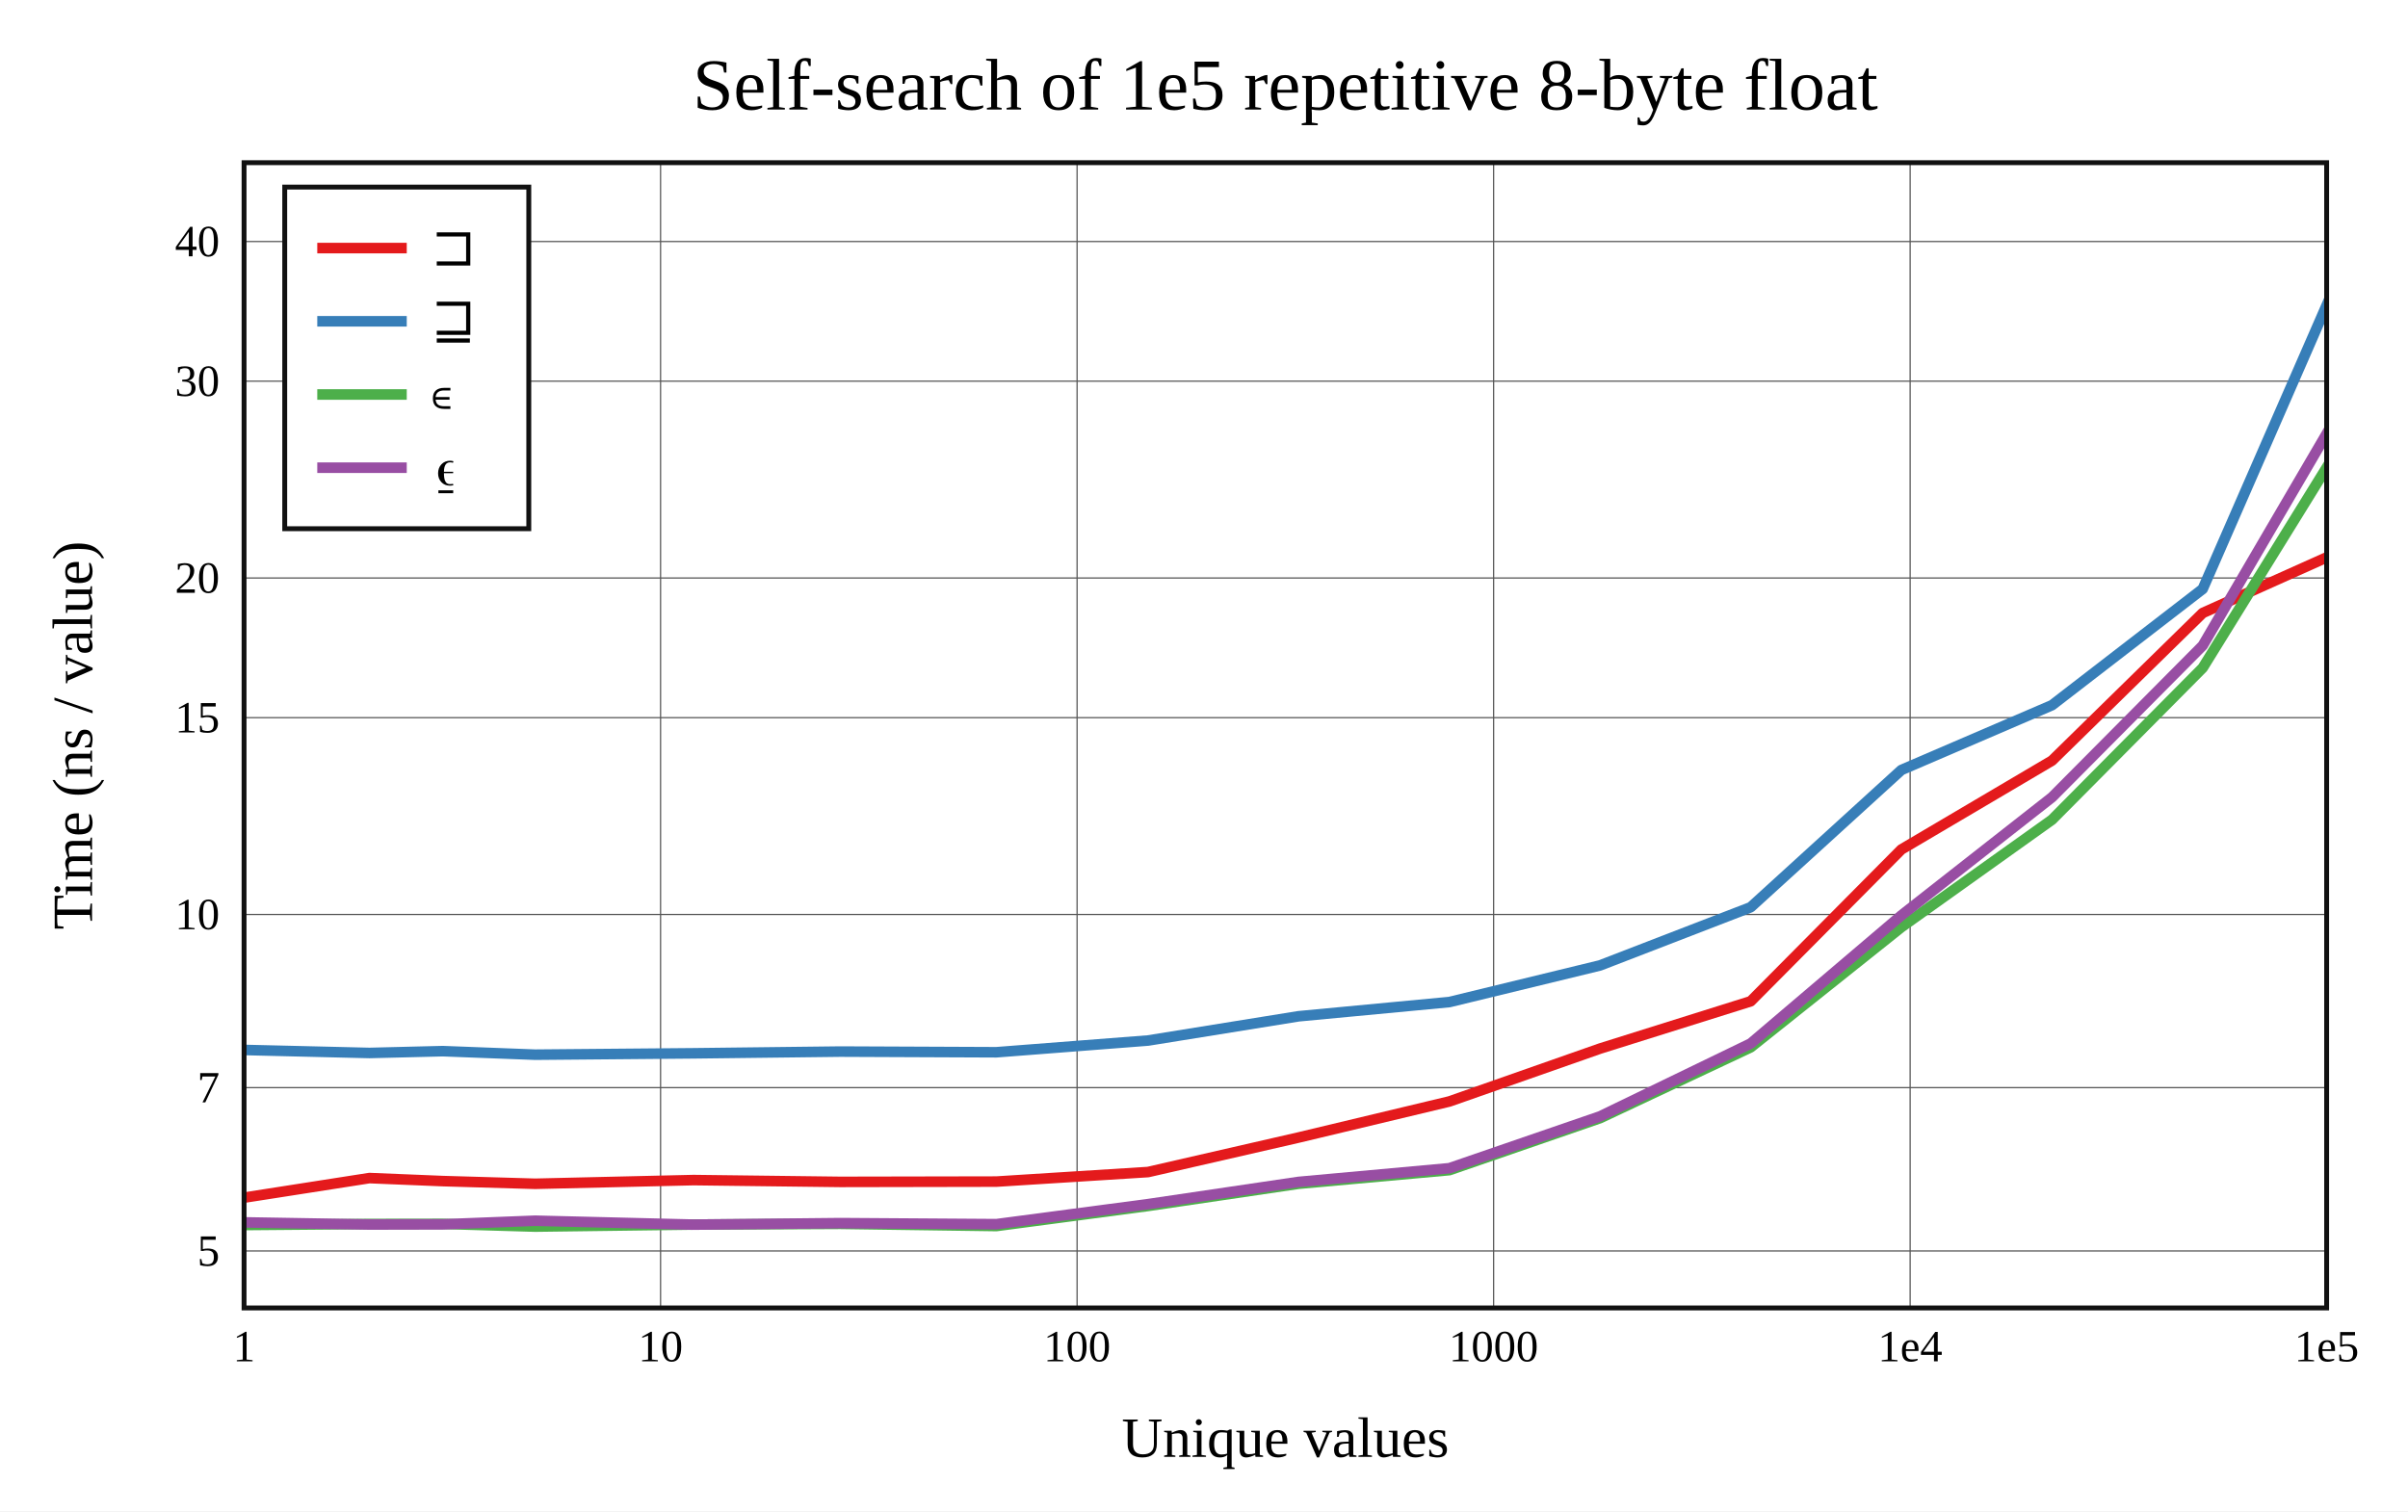
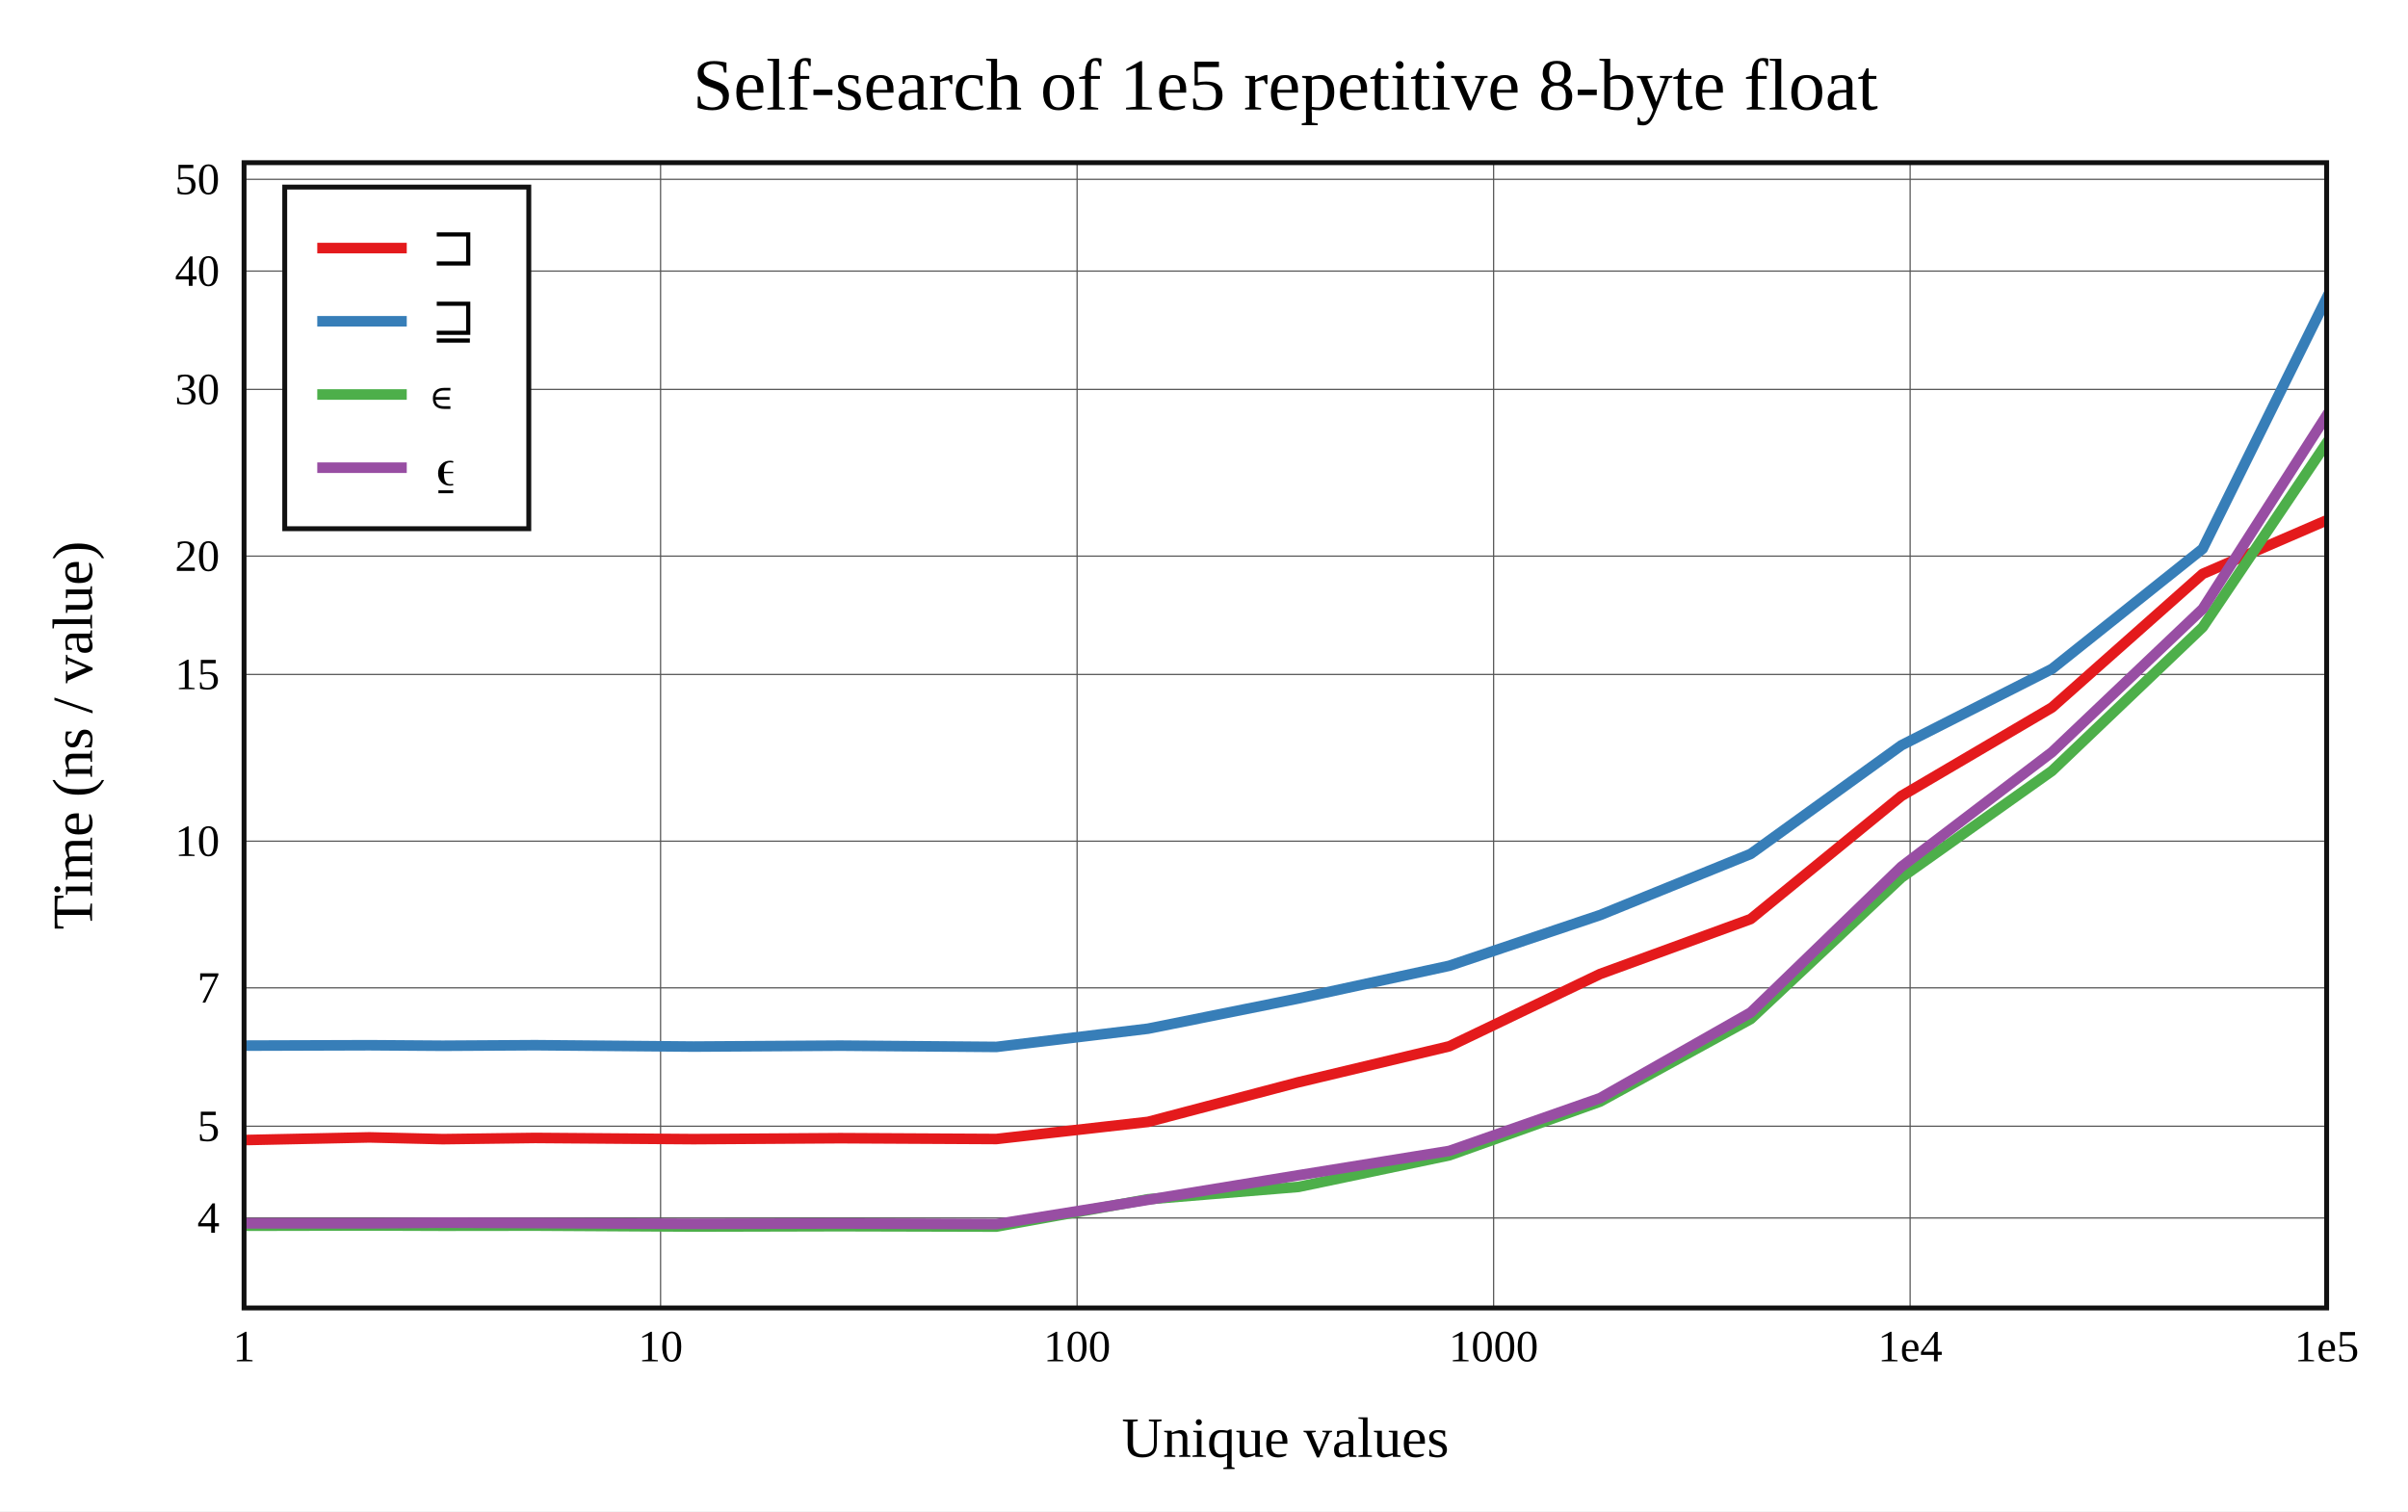
<svg xmlns="http://www.w3.org/2000/svg" viewBox="-60 -40 592 371.6" height="557.4" width="888">
  <g stroke-width="2.6" font-size="14px" text-anchor="middle">
    <defs>
      <clipPath id="clip">
        <rect x="0" y="0" width="512" height="281.6" />
      </clipPath>
    </defs>
    <rect fill="white" x="-60" y="-40" width="592" height="371.6" />
    <text dy="0.33em" font-size="18px" x="256" y="-19">Self-search of 1e5 repetitive 8-byte float</text>
    <text dy="0.33em" x="256" y="313.6">Unique values</text>
    <text dy="0.33em" transform="rotate(-90)" x="-140.8" y="-42">Time (ns / value)</text>
    <g stroke-width="0.3" stroke="#555">
      <path d="M102.4 0v281.6" />
      <path d="M204.8 0v281.6" />
      <path d="M307.2 0v281.6" />
      <path d="M409.6 0v281.6" />
-       <path d="M0 267.592h512" />
-       <path d="M0 227.43h512" />
-       <path d="M0 184.856h512" />
-       <path d="M0 136.459h512" />
-       <path d="M0 102.12h512" />
-       <path d="M0 53.723h512" />
-       <path d="M0 19.385h512" />
+       <path d="M0 259.484h512" />
+       <path d="M0 236.921h512" />
+       <path d="M0 202.898h512" />
+       <path d="M0 166.833h512" />
+       <path d="M0 125.834h512" />
+       <path d="M0 96.745h512" />
+       <path d="M0 55.746h512" />
+       <path d="M0 26.657h512" />
+       <path d="M0 4.094h512" />
    </g>
    <g font-size="11px">
      <text dy="0.33em" x="0" y="291.1">1</text>
      <text dy="0.33em" x="102.4" y="291.1">10</text>
      <text dy="0.33em" x="204.8" y="291.1">100</text>
      <text dy="0.33em" x="307.2" y="291.1">1000</text>
      <text dy="0.33em" x="409.6" y="291.1">1e4</text>
      <text dy="0.33em" x="512" y="291.1">1e5</text>
      <g text-anchor="end">
-         <text dy="0.33em" x="-6" y="267.592">5</text>
-         <text dy="0.33em" x="-6" y="227.43">7</text>
-         <text dy="0.33em" x="-6" y="184.856">10</text>
-         <text dy="0.33em" x="-6" y="136.459">15</text>
-         <text dy="0.33em" x="-6" y="102.12">20</text>
-         <text dy="0.33em" x="-6" y="53.723">30</text>
-         <text dy="0.33em" x="-6" y="19.385">40</text>
+         <text dy="0.33em" x="-6" y="259.484">4</text>
+         <text dy="0.33em" x="-6" y="236.921">5</text>
+         <text dy="0.33em" x="-6" y="202.898">7</text>
+         <text dy="0.33em" x="-6" y="166.833">10</text>
+         <text dy="0.33em" x="-6" y="125.834">15</text>
+         <text dy="0.33em" x="-6" y="96.745">20</text>
+         <text dy="0.33em" x="-6" y="55.746">30</text>
+         <text dy="0.33em" x="-6" y="26.657">40</text>
+         <text dy="0.33em" x="-6" y="4.094">50</text>
      </g>
    </g>
    <g clip-path="url(#clip)" fill="none" stroke-linecap="round" stroke-linejoin="round">
-       <path stroke="#e41a1c" d="M0 254.482L30.825 249.67L48.857 250.411L71.575 251.072L110.508 250.165L146.572 250.606L184.953 250.533L222.235 248.187L259.223 239.705L296.321 230.833L333.365 217.829L370.402 206.2L407.45 168.869L444.49 147.016L481.532 110.723L518.573 94.105" />
-       <path stroke="#377eb8" d="M0 218.166L30.825 218.907L48.857 218.461L71.575 219.328L110.508 218.992L146.572 218.568L184.953 218.733L222.235 215.849L259.223 209.889L296.321 206.389L333.365 197.382L370.402 183.076L407.45 149.328L444.49 133.39L481.532 104.814L518.573 20" />
-       <path stroke="#4daf4a" d="M0 261.215L30.825 260.96L48.857 260.935L71.575 261.6L110.508 261.097L146.572 260.926L184.953 261.461L222.235 256.525L259.223 251.069L296.321 247.72L333.365 234.936L370.402 217.519L407.45 187.977L444.49 161.548L481.532 124.213L518.573 64.345" />
-       <path stroke="#984ea3" d="M0 260.559L30.825 261.08L48.857 261.042L71.575 260.155L110.508 261.116L146.572 260.749L184.953 261.002L222.235 256.081L259.223 250.617L296.321 247.246L333.365 234.5L370.402 216.576L407.45 185.072L444.49 156.027L481.532 118.732L518.573 55.408" />
+       <path stroke="#e41a1c" d="M0 240.325L30.825 239.665L48.857 240.097L71.575 239.802L110.508 240.095L146.572 239.86L184.953 240.062L222.235 235.85L259.223 226.11L296.321 217.264L333.365 199.497L370.402 185.978L407.45 155.718L444.49 133.947L481.532 101.101L518.573 85.092" />
+       <path stroke="#377eb8" d="M0 217.102L30.825 217.007L48.857 217.133L71.575 216.997L110.508 217.337L146.572 217.108L184.953 217.417L222.235 212.938L259.223 205.504L296.321 197.461L333.365 185.005L370.402 169.965L407.45 143.256L444.49 124.465L481.532 94.919L518.573 20" />
+       <path stroke="#4daf4a" d="M0 261.386L30.825 261.325L48.857 261.39L71.575 261.362L110.508 261.589L146.572 261.503L184.953 261.6L222.235 254.876L259.223 251.844L296.321 244.069L333.365 230.87L370.402 210.563L407.45 175.788L444.49 149.539L481.532 114.201L518.573 59.153" />
+       <path stroke="#984ea3" d="M0 260.796L30.825 260.796L48.857 260.644L71.575 260.739L110.508 260.927L146.572 260.834L184.953 260.996L222.235 255.015L259.223 248.976L296.321 242.991L333.365 230.013L370.402 208.959L407.45 173.116L444.49 144.93L481.532 109.705L518.573 51.869" />
    </g>
    <rect stroke-width="1.2" stroke="#111" fill="none" x="0" y="0" width="512" height="281.6" />
    <g transform="translate(10,6)" text-anchor="start" font-size="13px">
      <rect stroke-width="1.2" stroke="#111" fill="white" x="0" y="0" width="60" height="84" />
      <path stroke="#e41a1c" d="M8 15h22" />
      <path stroke="#377eb8" d="M8 33h22" />
      <path stroke="#4daf4a" d="M8 51h22" />
      <path stroke="#984ea3" d="M8 69h22" />
      <text dy="0.33em" x="36" y="15">⊐</text>
      <text dy="0.33em" x="36" y="33">⊒</text>
      <text dy="0.33em" x="36" y="51">∊</text>
      <text dy="0.33em" x="36" y="69">⍷</text>
    </g>
  </g>
</svg>
